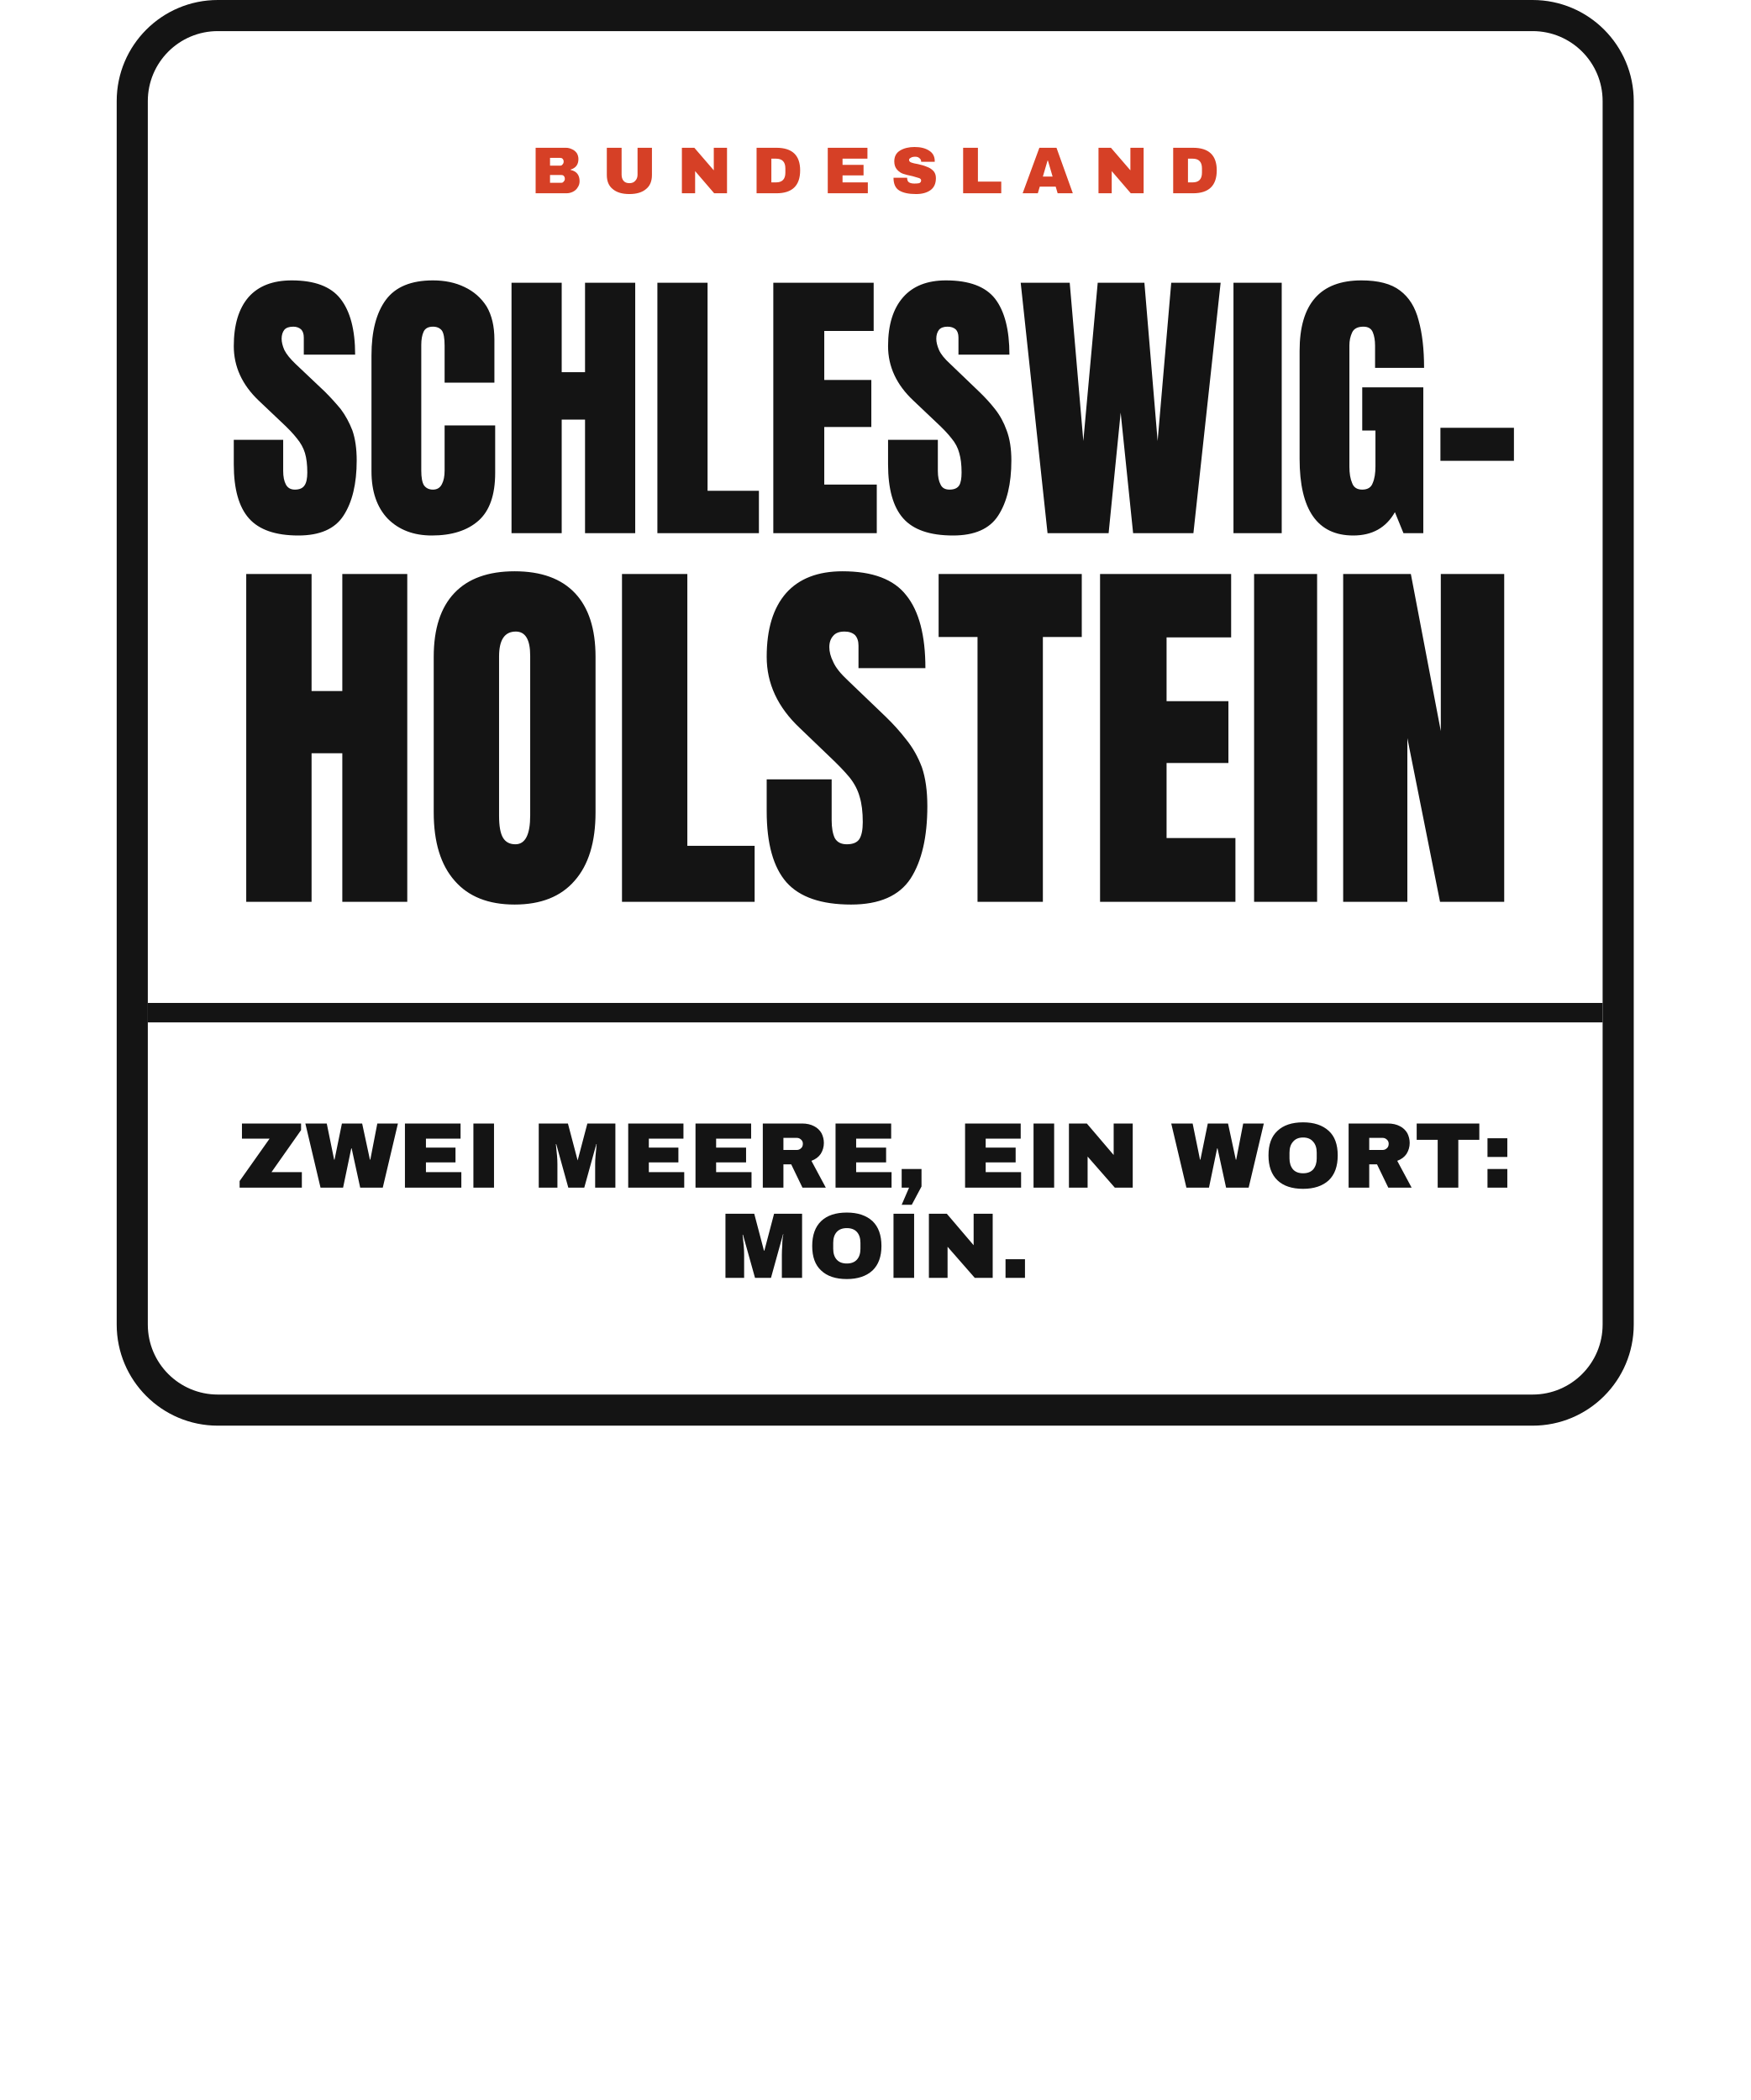
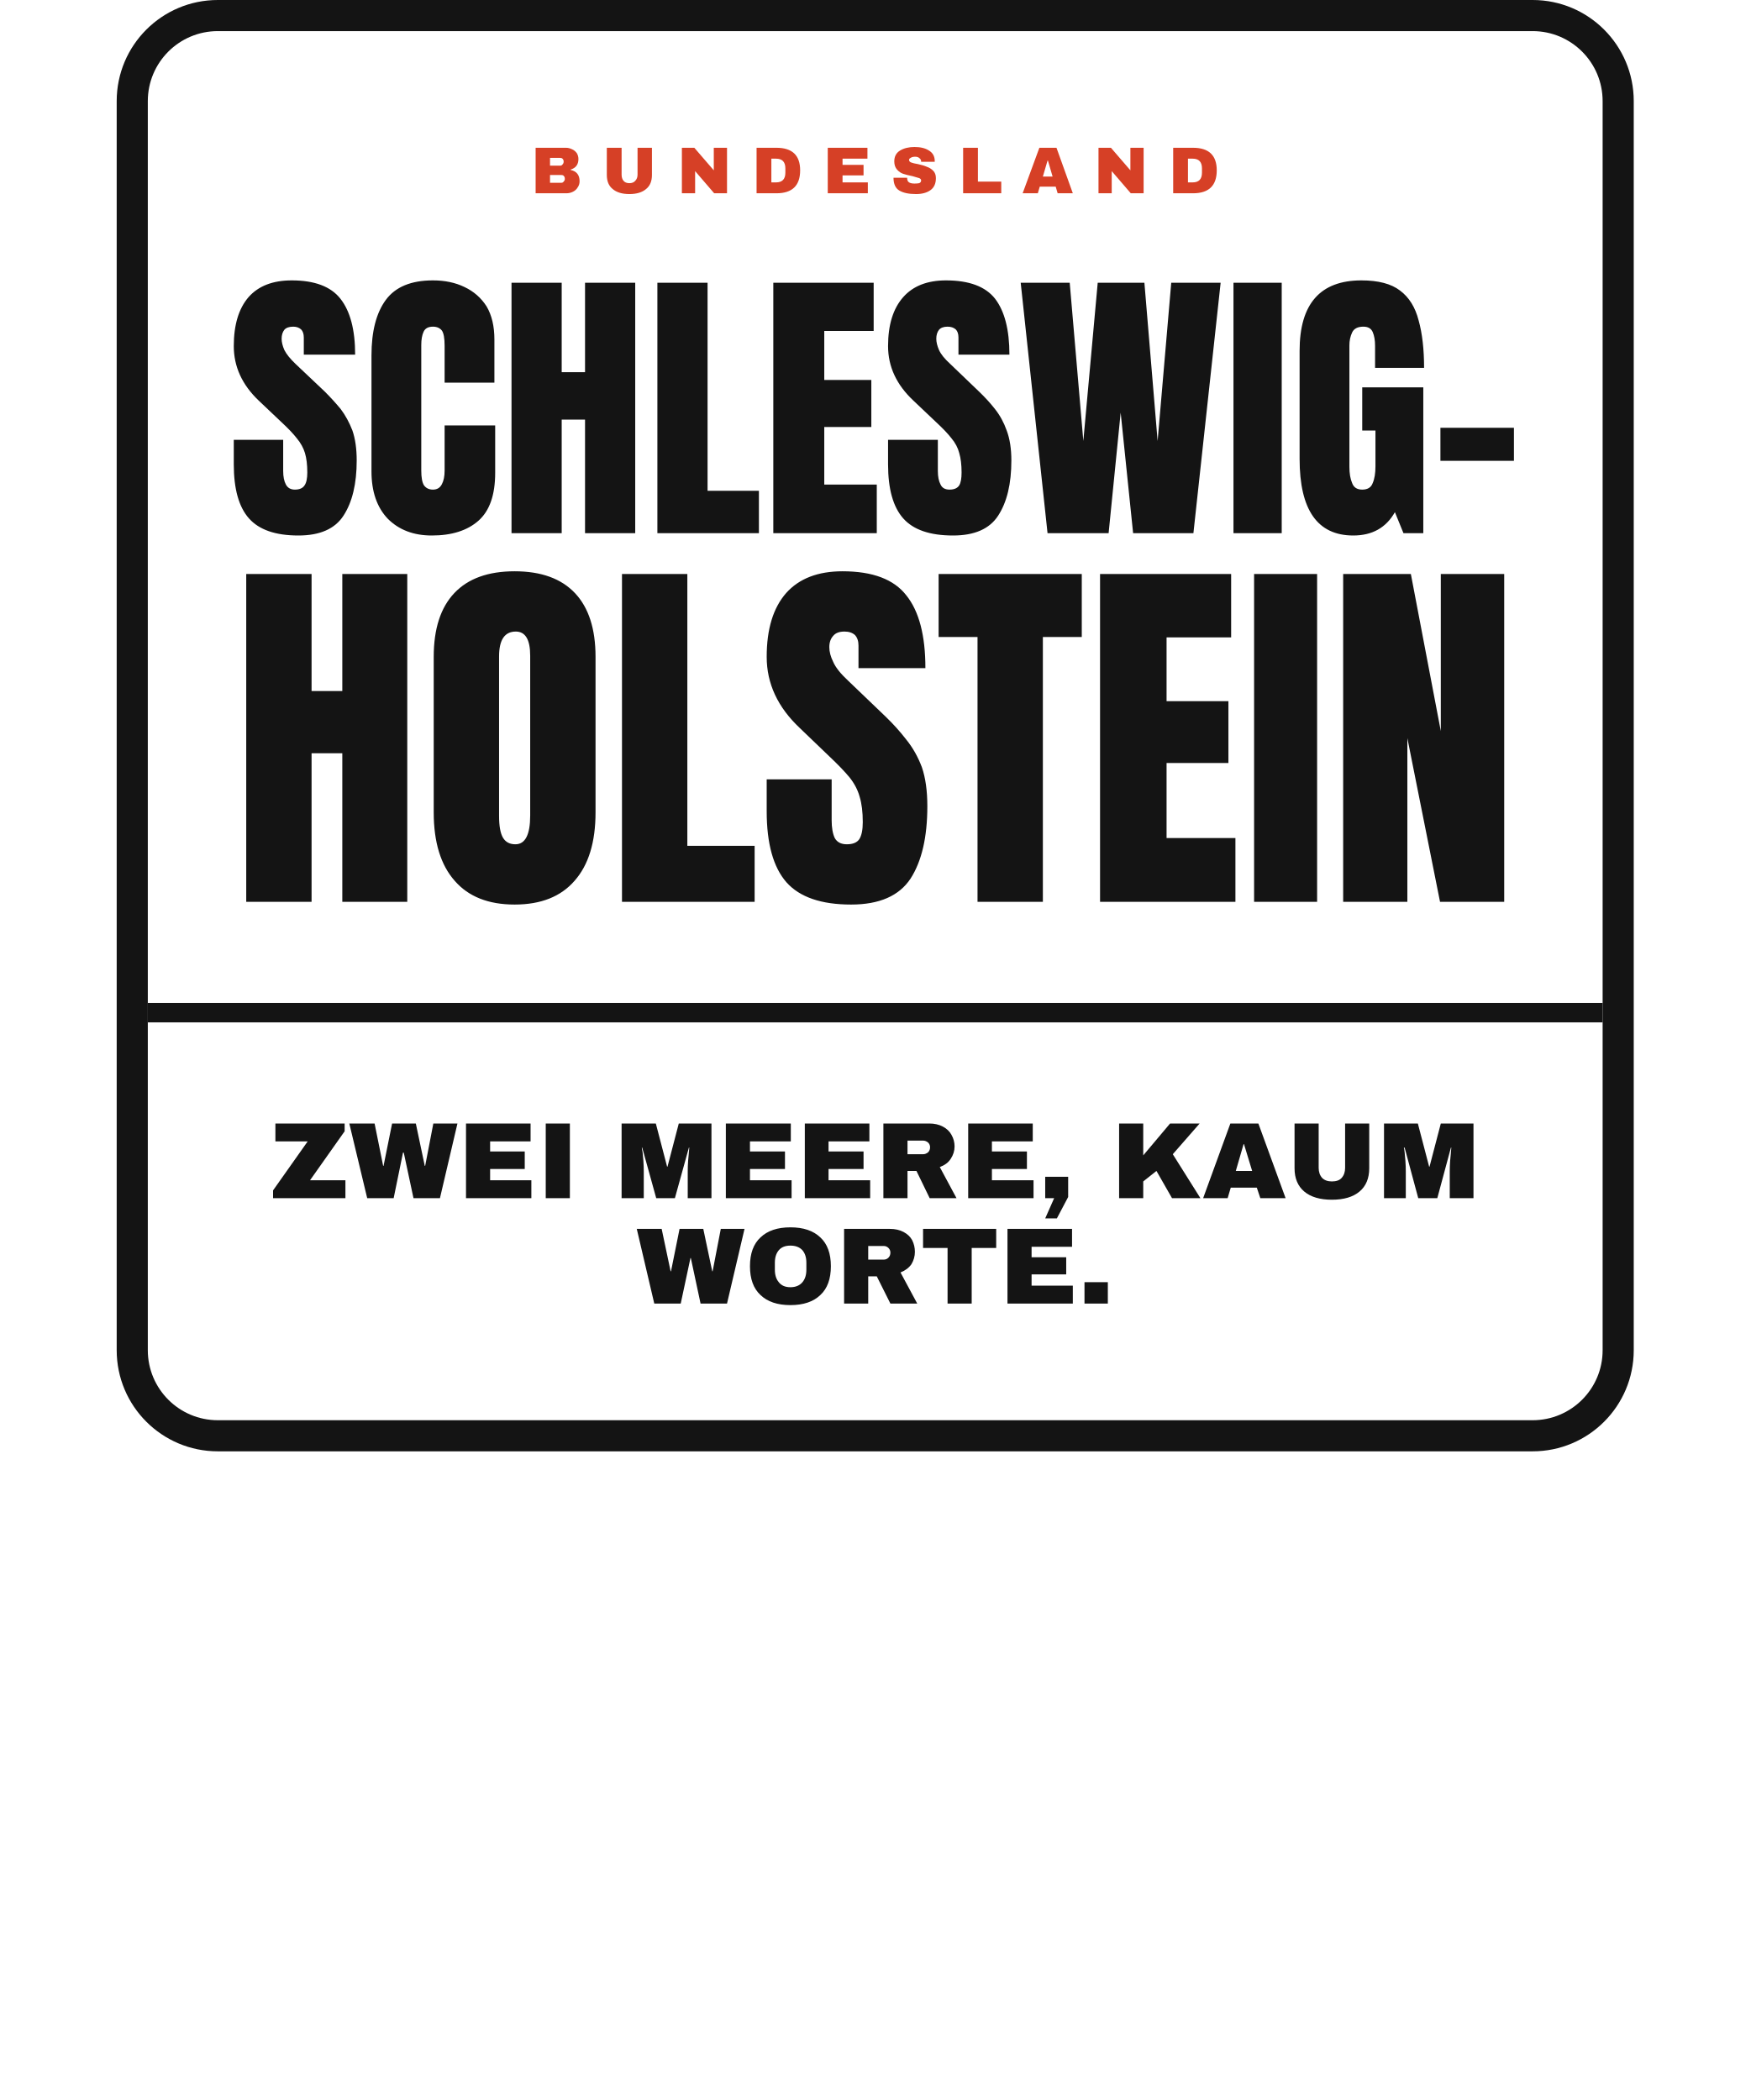
<svg xmlns="http://www.w3.org/2000/svg" width="4500" height="5400" viewBox="0 0 4500 5400">
  <g transform="translate(300,0) scale(1)">
-     <path d="M260 0H3640A260 260 0 0 1 3900 260V3406A260 260 0 0 1 3640 3666H260A260 260 0 0 1 0 3406V260A260 260 0 0 1 260 0ZM260 80H3640A180 180 0 0 1 3820 260V3406A180 180 0 0 1 3640 3586H260A180 180 0 0 1 80 3406V260A180 180 0 0 1 260 80Z" fill="#141414" fill-rule="evenodd" />
+     <path d="M260 0H3640A260 260 0 0 1 3900 260V3472A260 260 0 0 1 3640 3732H260A260 260 0 0 1 0 3472V260A260 260 0 0 1 260 0ZM260 80H3640A180 180 0 0 1 3820 260V3472A180 180 0 0 1 3640 3652H260A180 180 0 0 1 80 3472V260A180 180 0 0 1 260 80Z" fill="#141414" fill-rule="evenodd" />
    <path d="M1187 409Q1187 430 1167 436V437Q1190 442 1190 466Q1190 475 1185 482Q1181 489 1173 493Q1165 497 1156 497H1077V380H1155Q1163 380 1171 384Q1178 387 1183 394Q1187 401 1187 409ZM1114 426H1140Q1144 426 1146 423Q1149 420 1149 416V415Q1149 411 1146 408Q1144 406 1140 406H1114ZM1114 470H1143Q1147 470 1149 467Q1152 464 1152 461V459Q1152 455 1149 452Q1147 450 1143 450H1114ZM1318 499Q1290 499 1275 486Q1260 474 1260 450V380H1298V449Q1298 459 1303 465Q1308 471 1318 471Q1328 471 1333 465Q1339 459 1339 449V380H1376V450Q1376 474 1361 486Q1346 499 1318 499ZM1536 497 1487 440V497H1453V380H1485L1535 438V380H1569V497ZM1757 438Q1757 497 1696 497H1645V380H1696Q1757 380 1757 438ZM1683 469H1695Q1719 469 1719 444V433Q1719 408 1695 408H1683ZM1828 380H1930V408H1866V424H1920V451H1866V469H1931V497H1828ZM2103 414V416H2068V415Q2068 410 2064 407Q2060 403 2053 403Q2045 403 2041 406Q2037 408 2037 411Q2037 416 2043 418Q2048 420 2060 422Q2074 425 2083 429Q2092 432 2099 439Q2106 446 2106 458Q2106 479 2092 489Q2078 499 2055 499Q2027 499 2012 490Q1997 481 1997 457H2032Q2032 466 2037 469Q2042 472 2051 472Q2058 472 2063 471Q2068 469 2068 464Q2068 460 2063 458Q2057 456 2046 453Q2031 450 2022 447Q2013 444 2006 436Q1999 428 1999 415Q1999 396 2014 387Q2029 378 2051 378Q2074 378 2088 387Q2103 396 2103 414ZM2176 380H2214V467H2274V497H2176ZM2419 497 2414 480H2373L2368 497H2329L2372 380H2416L2458 497ZM2381 454H2406L2394 413H2393ZM2607 497 2558 440V497H2524V380H2556L2606 438V380H2640V497ZM2828 438Q2828 497 2767 497H2716V380H2767Q2828 380 2828 438ZM2754 469H2766Q2790 469 2790 444V433Q2790 408 2766 408H2754Z" fill="#D64026" />
    <path d="M467 1377Q379 1377 340 1333Q301 1289 301 1194V1131H428V1211Q428 1233 435 1246Q442 1259 458 1259Q476 1259 483 1248Q490 1238 490 1215Q490 1185 484 1165Q478 1145 463 1127Q449 1109 423 1085L365 1030Q301 969 301 890Q301 808 339 764Q377 721 450 721Q538 721 575 768Q613 816 613 912H481V868Q481 854 474 847Q466 840 454 840Q438 840 431 848Q424 857 424 871Q424 884 431 900Q439 916 460 936L535 1007Q557 1029 576 1052Q594 1076 606 1107Q617 1139 617 1184Q617 1274 583 1326Q550 1377 467 1377ZM810 1377Q740 1377 697 1334Q655 1290 655 1212V914Q655 821 692 771Q729 721 813 721Q859 721 894 738Q930 755 951 788Q971 822 971 873V984H843V889Q843 860 836 850Q828 840 813 840Q795 840 789 853Q783 866 783 887V1210Q783 1237 790 1248Q798 1259 813 1259Q829 1259 836 1245Q843 1232 843 1210V1094H973V1216Q973 1301 930 1339Q887 1377 810 1377ZM1015 1371V727H1144V957H1204V727H1333V1371H1204V1079H1144V1371ZM1390 1371V727H1519V1262H1651V1371ZM1688 1371V727H1946V851H1819V977H1940V1098H1819V1246H1954V1371ZM2150 1377Q2061 1377 2022 1333Q1983 1289 1983 1194V1131H2111V1211Q2111 1233 2118 1246Q2124 1259 2141 1259Q2159 1259 2166 1248Q2172 1238 2172 1215Q2172 1185 2166 1165Q2161 1145 2146 1127Q2132 1109 2106 1085L2048 1030Q1983 969 1983 890Q1983 808 2022 764Q2060 721 2132 721Q2221 721 2258 768Q2295 816 2295 912H2164V868Q2164 854 2157 847Q2149 840 2136 840Q2121 840 2114 848Q2107 857 2107 871Q2107 884 2114 900Q2121 916 2143 936L2217 1007Q2240 1029 2258 1052Q2277 1076 2288 1107Q2300 1139 2300 1184Q2300 1274 2266 1326Q2233 1377 2150 1377ZM2393 1371 2324 727H2450L2485 1134L2522 727H2642L2676 1134L2711 727H2838L2768 1371H2613L2581 1061L2550 1371ZM2871 1371V727H2995V1371ZM3179 1377Q3041 1377 3041 1180V902Q3041 721 3200 721Q3265 721 3299 747Q3334 773 3347 824Q3361 874 3361 946H3235V889Q3235 868 3229 854Q3223 840 3205 840Q3183 840 3176 855Q3169 870 3169 888V1200Q3169 1226 3176 1242Q3182 1259 3202 1259Q3223 1259 3229 1242Q3236 1226 3236 1199V1107H3202V996H3359V1371H3308L3286 1317Q3252 1377 3179 1377ZM3403 1185V1100H3592V1185Z" fill="#141414" />
    <path d="M333 2319V1476H501V1777H580V1476H747V2319H580V1937H501V2319ZM1023 2326Q922 2326 869 2265Q815 2204 815 2089V1689Q815 1581 868 1525Q921 1469 1023 1469Q1125 1469 1178 1525Q1231 1581 1231 1689V2089Q1231 2204 1177 2265Q1124 2326 1023 2326ZM1025 2171Q1063 2171 1063 2097V1686Q1063 1624 1026 1624Q983 1624 983 1688V2098Q983 2137 993 2154Q1003 2171 1025 2171ZM1299 2319V1476H1467V2175H1640V2319ZM1888 2326Q1773 2326 1722 2269Q1671 2211 1671 2086V2004H1838V2109Q1838 2138 1846 2155Q1855 2171 1877 2171Q1900 2171 1909 2158Q1918 2144 1918 2114Q1918 2075 1910 2049Q1903 2023 1884 1999Q1865 1976 1831 1944L1756 1872Q1671 1792 1671 1689Q1671 1582 1721 1525Q1771 1469 1866 1469Q1982 1469 2030 1531Q2079 1592 2079 1718H1907V1660Q1907 1643 1898 1633Q1888 1624 1871 1624Q1851 1624 1842 1635Q1832 1646 1832 1664Q1832 1682 1842 1702Q1851 1723 1880 1750L1977 1843Q2006 1871 2030 1902Q2055 1933 2070 1973Q2084 2014 2084 2073Q2084 2192 2041 2259Q1997 2326 1888 2326ZM2213 2319V1638H2113V1476H2481V1638H2381V2319ZM2528 2319V1476H2865V1639H2699V1803H2858V1962H2699V2155H2876V2319ZM2924 2319V1476H3086V2319ZM3153 2319V1476H3327L3404 1880V1476H3567V2319H3402L3318 1898V2319Z" fill="#141414" />
    <rect x="80" y="2579" width="3740" height="50" fill="#141414" />
-     <path d="M398 3014H476V3054H316V3037L393 2928H322V2889H474V2906ZM626 3054 604 2953H603L582 3054H524L485 2889H540L559 2982H560L579 2889H631L651 2982H652L670 2889H723L684 3054ZM741 2889H884V2928H795V2951H871V2989H795V3014H886V3054H741ZM917 3054V2889H970V3054ZM1230 3054V2994Q1230 2983 1231 2972Q1232 2960 1233 2952Q1233 2944 1234 2942H1233L1202 3054H1161L1130 2942H1129Q1129 2944 1130 2952Q1131 2960 1132 2972Q1133 2983 1133 2994V3054H1085V2889H1160L1185 2984H1185L1210 2889H1282V3054ZM1315 2889H1457V2928H1368V2951H1444V2989H1368V3014H1459V3054H1315ZM1488 2889H1631V2928H1541V2951H1618V2989H1541V3014H1632V3054H1488ZM1786 2985 1823 3054H1763L1734 2994H1714V3054H1661V2889H1762Q1780 2889 1793 2896Q1805 2902 1812 2914Q1818 2926 1818 2939Q1818 2954 1810 2967Q1802 2979 1786 2985ZM1749 2926H1714V2957H1749Q1755 2957 1760 2952Q1764 2948 1764 2941Q1764 2935 1760 2931Q1755 2926 1749 2926ZM1848 2889H1991V2928H1901V2951H1978V2989H1901V3014H1992V3054H1848ZM2044 3098H2018L2037 3054H2018V3006H2069V3051ZM2181 2889H2324V2928H2234V2951H2311V2989H2234V3014H2325V3054H2181ZM2357 3054V2889H2410V3054ZM2566 3054 2496 2974V3054H2448V2889H2494L2563 2970V2889H2612V3054ZM2852 3054 2830 2953H2829L2808 3054H2750L2711 2889H2766L2785 2982H2786L2805 2889H2857L2877 2982H2878L2896 2889H2949L2910 3054ZM3139 2971Q3139 3013 3116 3035Q3092 3057 3050 3057Q3007 3057 2984 3035Q2961 3013 2961 2971Q2961 2929 2984 2908Q3007 2886 3050 2886Q3092 2886 3116 2908Q3139 2929 3139 2971ZM3015 2964V2979Q3015 2996 3024 3007Q3033 3017 3050 3017Q3067 3017 3076 3007Q3085 2996 3085 2979V2964Q3085 2946 3076 2936Q3067 2925 3050 2925Q3033 2925 3024 2936Q3015 2946 3015 2964ZM3292 2985 3329 3054H3269L3240 2994H3220V3054H3167V2889H3268Q3286 2889 3299 2896Q3311 2902 3318 2914Q3324 2926 3324 2939Q3324 2954 3316 2967Q3308 2979 3292 2985ZM3255 2926H3220V2957H3255Q3261 2957 3266 2952Q3270 2948 3270 2941Q3270 2935 3266 2931Q3261 2926 3255 2926ZM3449 2931V3054H3396V2931H3342V2889H3503V2931ZM3524 2975V2927H3575V2975ZM3524 3054V3006H3575V3054Z" fill="#141414" />
-     <path d="M1710 3286V3227Q1710 3216 1711 3204Q1711 3192 1712 3184Q1713 3176 1714 3174H1713L1682 3286H1641L1610 3175H1609Q1609 3177 1610 3184Q1611 3192 1612 3204Q1613 3216 1613 3227V3286H1565V3121H1639L1664 3216H1665L1690 3121H1762V3286ZM1966 3204Q1966 3245 1943 3267Q1919 3289 1877 3289Q1834 3289 1811 3267Q1788 3246 1788 3204Q1788 3162 1811 3140Q1834 3118 1877 3118Q1919 3118 1943 3140Q1966 3162 1966 3204ZM1842 3196V3211Q1842 3229 1851 3239Q1860 3249 1877 3249Q1894 3249 1903 3239Q1912 3229 1912 3211V3196Q1912 3178 1903 3168Q1894 3158 1877 3158Q1860 3158 1851 3168Q1842 3178 1842 3196ZM1997 3286V3121H2050V3286ZM2206 3286 2136 3206V3286H2088V3121H2134L2203 3202V3121H2252V3286ZM2285 3286V3238H2335V3286Z" fill="#141414" />
+     <path d="M497 3035H588V3081H402V3061L491 2935H408V2889H586V2909ZM763 3081 738 2964H736L712 3081H644L598 2889H663L685 2998H686L708 2889H769L792 2998H793L814 2889H876L831 3081ZM898 2889H1064V2935H960V2961H1049V3006H960V3035H1066V3081H898ZM1103 3081V2889H1165V3081ZM1468 3081V3012Q1468 2999 1469 2985Q1470 2972 1471 2963Q1472 2953 1472 2951H1471L1435 3081H1387L1351 2951H1350Q1350 2954 1352 2963Q1353 2972 1354 2985Q1355 2999 1355 3012V3081H1298V2889H1386L1415 3000H1416L1445 2889H1529V3081ZM1566 2889H1733V2935H1628V2961H1718V3006H1628V3035H1735V3081H1566ZM1769 2889H1935V2935H1830V2961H1920V3006H1830V3035H1937V3081H1769ZM2116 3001 2159 3081H2090L2056 3011H2033V3081H1971V2889H2089Q2109 2889 2124 2897Q2139 2905 2146 2918Q2154 2932 2154 2948Q2154 2965 2144 2980Q2135 2994 2116 3001ZM2073 2933H2033V2968H2073Q2080 2968 2086 2963Q2091 2958 2091 2950Q2091 2943 2086 2938Q2080 2933 2073 2933ZM2189 2889H2355V2935H2250V2961H2340V3006H2250V3035H2357V3081H2189ZM2417 3133H2387L2410 3081H2387V3026H2446V3078ZM2708 2889H2784L2715 2968L2786 3081H2713L2673 3011L2639 3038V3081H2577V2889H2639V2971ZM2940 3081 2931 3054H2864L2856 3081H2793L2863 2889H2935L3005 3081ZM2877 3011H2919L2898 2942H2897ZM3124 3085Q3078 3085 3053 3064Q3028 3043 3028 3004V2889H3090V3003Q3090 3019 3099 3029Q3108 3038 3124 3038Q3141 3038 3149 3029Q3158 3019 3158 3003V2889H3220V3004Q3220 3043 3195 3064Q3170 3085 3124 3085ZM3427 3081V3012Q3427 2999 3428 2985Q3429 2972 3430 2963Q3431 2953 3431 2951H3430L3395 3081H3346L3311 2951H3309Q3310 2954 3311 2963Q3312 2972 3313 2985Q3314 2999 3314 3012V3081H3258V2889H3345L3374 3000H3375L3404 2889H3488V3081Z" fill="#141414" />
+     <path d="M1501 3352 1476 3235H1475L1450 3352H1382L1337 3160H1401L1424 3269H1425L1447 3160H1508L1531 3269H1532L1553 3160H1614L1569 3352ZM1836 3256Q1836 3305 1809 3330Q1782 3356 1732 3356Q1682 3356 1655 3330Q1628 3305 1628 3256Q1628 3207 1655 3182Q1682 3156 1732 3156Q1782 3156 1809 3182Q1836 3207 1836 3256ZM1692 3247V3265Q1692 3285 1702 3297Q1712 3310 1732 3310Q1752 3310 1763 3297Q1773 3285 1773 3265V3247Q1773 3227 1763 3215Q1752 3203 1732 3203Q1712 3203 1702 3215Q1692 3227 1692 3247ZM2015 3272 2058 3352H1989L1954 3282H1932V3352H1870V3160H1988Q2008 3160 2023 3168Q2038 3176 2045 3189Q2052 3203 2052 3219Q2052 3236 2043 3251Q2033 3265 2015 3272ZM1972 3204H1932V3239H1972Q1979 3239 1984 3234Q1989 3229 1989 3221Q1989 3214 1984 3209Q1979 3204 1972 3204ZM2198 3209V3352H2136V3209H2073V3160H2261V3209ZM2290 3160H2456V3206H2352V3233H2441V3277H2352V3306H2458V3352H2290ZM2488 3352V3297H2548V3352Z" fill="#141414" />
  </g>
</svg>
